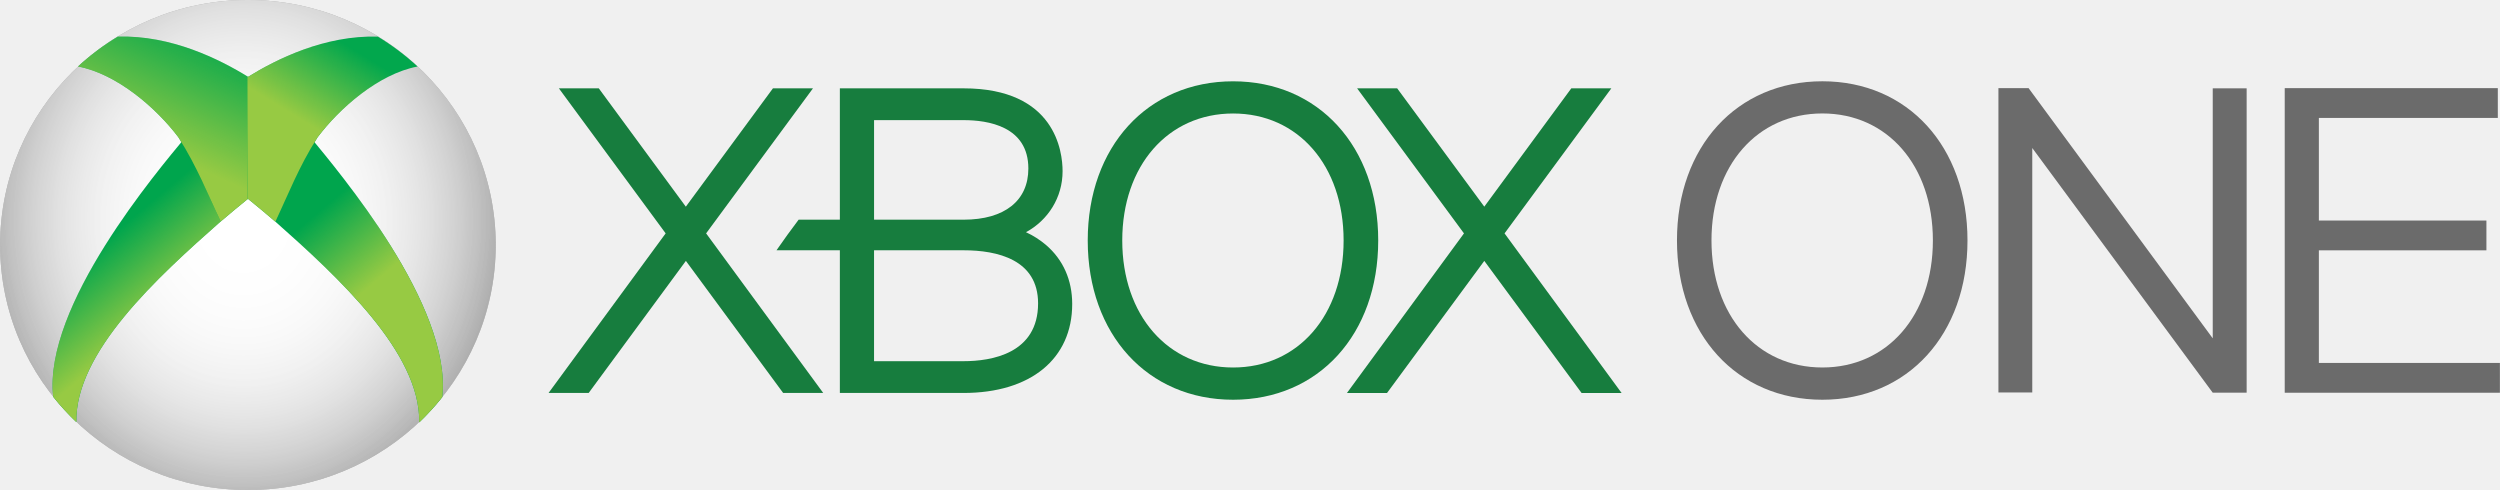
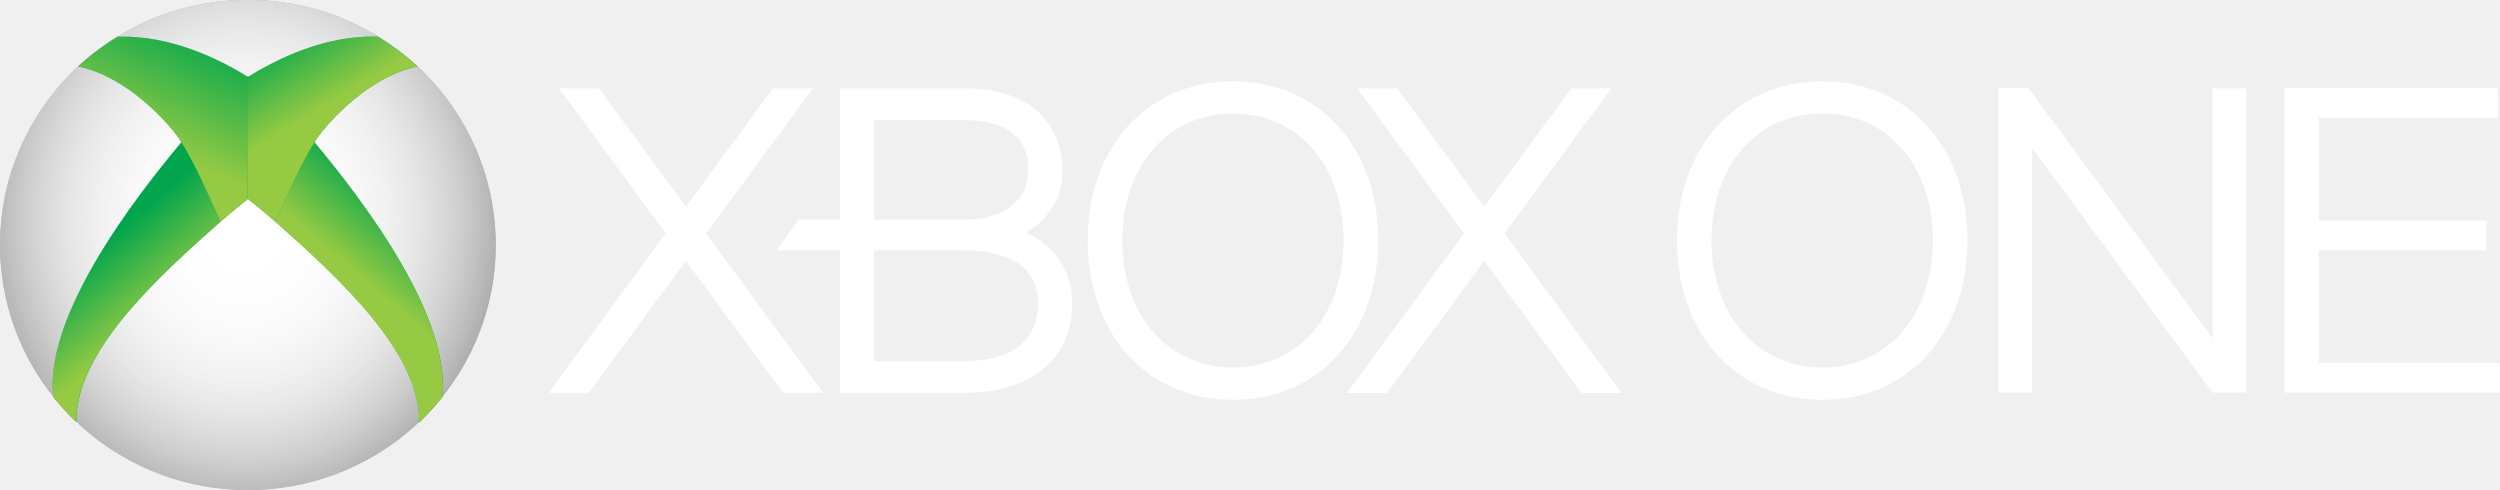
- <svg xmlns="http://www.w3.org/2000/svg" width="2500" height="490" viewBox="11.272 1.898 170.175 33.357">
-   <path fill="#6b6b6b" d="M161.898 7.912V24.93L149.363 7.899l-2.054-.003v20.719h2.304V11.974l12.283 16.655 2.311.002V7.912zM135.324 7.431c-5.826 0-9.898 4.456-9.898 10.835 0 6.389 4.072 10.844 9.898 10.844 5.82 0 9.879-4.455 9.879-10.844 0-6.379-4.058-10.835-9.879-10.835m0 19.484c-4.438 0-7.549-3.557-7.549-8.649 0-5.088 3.111-8.645 7.549-8.645 4.432 0 7.523 3.557 7.523 8.645.001 5.092-3.091 8.649-7.523 8.649M169.123 26.604v-7.666h11.406v-2.029h-11.406V9.925h12.182V7.898h-14.506v20.735h14.648v-2.029z" />
-   <path fill="#177d3e" d="M118.932 28.65l-6.623-8.992-6.621 8.992h-2.728l7.966-10.864-7.274-9.874h2.727l5.93 8.054 5.923-8.054h2.725l-7.269 9.874 7.968 10.864zM82.467 18.57a5.956 5.956 0 0 0-1.358-.865c1.505-.817 2.492-2.361 2.492-4.152 0-1.327-.489-5.641-6.741-5.641h-8.421v8.94h-2.806a60.799 60.799 0 0 0-1.506 2.081h4.312v9.715l8.421.001c4.562 0 7.396-2.317 7.396-6.054 0-1.632-.617-3.021-1.789-4.025m-11.7-8.494h6.093c1.65 0 4.411.411 4.411 3.296 0 2.181-1.609 3.481-4.411 3.481h-6.093v-6.777zm6.092 16.41h-6.093v-7.55h6.093c2.311 0 5.074.638 5.074 3.614.001 3.423-3.177 3.936-5.074 3.936" />
-   <path d="M95.209 7.433c-5.824 0-9.896 4.456-9.896 10.835 0 6.389 4.071 10.842 9.896 10.842 5.82 0 9.879-4.453 9.879-10.842 0-6.379-4.059-10.835-9.879-10.835m0 19.483c-4.438 0-7.546-3.557-7.546-8.648 0-5.088 3.108-8.644 7.546-8.644 4.431 0 7.523 3.556 7.523 8.644 0 5.091-3.092 8.648-7.523 8.648M67.306 28.648l-7.972-10.863 7.274-9.873h-2.725l-5.93 8.056-5.925-8.056h-2.717l7.269 9.873-7.971 10.863h2.731l6.617-8.99 6.621 8.99z" fill="#177d3e" />
+ <svg xmlns="http://www.w3.org/2000/svg" version="1.1" id="Capa_1" x="0px" y="0px" viewBox="0 0 2500 490" style="enable-background:new 0 0 2500 490;" xml:space="preserve">
+   <style type="text/css">
+ 	.st0{fill:#FFFFFF;}
+ 	.st1{fill:#666666;}
+ 	.st2{fill:url(#SVGID_1_);}
+ 	.st3{fill:url(#SVGID_2_);}
+ 	.st4{fill:url(#SVGID_3_);}
+ 	.st5{fill:#00A54D;}
+ 	.st6{fill:url(#SVGID_4_);}
+ 	.st7{fill:#02A74D;}
+ 	.st8{fill:url(#SVGID_5_);}
+ 	.st9{fill:url(#SVGID_6_);}
+ 	.st10{fill:url(#SVGID_7_);}
+ </style>
+   <path class="st0" d="M2212.7,88.3v250L2028.6,88.2l-30.2,0v304.4h33.8V148l180.4,244.7l33.9,0V88.3H2212.7z M1822.4,81.3  c-85.6,0-145.4,65.5-145.4,159.2c0,93.9,59.8,159.3,145.4,159.3c85.5,0,145.1-65.4,145.1-159.3  C1967.5,146.7,1907.9,81.3,1822.4,81.3 M1822.4,367.5c-65.2,0-110.9-52.3-110.9-127.1c0-74.7,45.7-127,110.9-127  c65.1,0,110.5,52.3,110.5,127C1932.9,315.2,1887.5,367.5,1822.4,367.5 M2318.9,362.9V250.3h167.5v-29.8h-167.5V117.9h178.9V88.1  h-213.1v304.6h215.2v-29.8H2318.9z" />
+   <path class="st0" d="M1581.6,393l-97.3-132.1L1387,393H1347l117-159.6l-106.9-145h40.1l87.1,118.3l87-118.3h40l-106.8,145l117,159.6  H1581.6z M1045.9,244.9c-6-5.1-12.8-9.4-19.9-12.7c22.1-12,36.6-34.7,36.6-61c0-19.5-7.2-82.9-99-82.9H839.9v131.3h-41.2  c-7.6,10-15,20.2-22.1,30.6h63.3v142.7l123.7,0c67,0,108.6-34,108.6-88.9C1072.2,280.1,1063.1,259.7,1045.9,244.9 M874.1,120.1h89.5  c24.2,0,64.8,6,64.8,48.4c0,32-23.6,51.1-64.8,51.1h-89.5V120.1L874.1,120.1z M963.5,361.2H874V250.3h89.5  c33.9,0,74.5,9.4,74.5,53.1C1038.1,353.7,991.4,361.2,963.5,361.2" />
+   <path class="st0" d="M1233.1,81.3c-85.6,0-145.4,65.5-145.4,159.2c0,93.9,59.8,159.3,145.4,159.3c85.5,0,145.1-65.4,145.1-159.3  C1378.2,146.8,1318.6,81.3,1233.1,81.3 M1233.1,367.5c-65.2,0-110.8-52.3-110.8-127c0-74.7,45.7-127,110.8-127  c65.1,0,110.5,52.2,110.5,127C1343.6,315.3,1298.2,367.5,1233.1,367.5 M823.2,392.9L706.1,233.4L813,88.3h-40l-87.1,118.3l-87-118.3  h-39.9l106.8,145L548.6,392.9h40.1l97.2-132.1l97.3,132.1L823.2,392.9z" />
  <g transform="translate(-3.408 36.558)">
-     <path d="M48.42-17.981c0 9.212-7.553 16.679-16.87 16.679S14.68-8.769 14.68-17.981c0-9.211 7.553-16.679 16.87-16.679s16.87 7.467 16.87 16.679z" fill="#666" />
-     <radialGradient id="a" cx="-1186.125" cy="1608.61" r="14.351" gradientTransform="matrix(0 1.6935 1.5038 0 -2387.78 1988.934)" gradientUnits="userSpaceOnUse">
-       <stop offset="0" stop-color="#fff" />
-       <stop offset="1" stop-color="#fff" stop-opacity="0" />
+     <path class="st1" d="M499.1,208.4c0,135.3-111,245-247.8,245S3.5,343.8,3.5,208.4c0-135.3,111-245,247.8-245   S499.1,73.1,499.1,208.4L499.1,208.4z" />
+     <radialGradient id="SVGID_1_" cx="-1002.303" cy="-288.048" r="14.351" gradientTransform="matrix(0 24.8768 -22.0902 0 -6116.16 25116.277)" gradientUnits="userSpaceOnUse">
+       <stop offset="0" style="stop-color:#FFFFFF" />
+       <stop offset="1" style="stop-color:#FFFFFF;stop-opacity:0" />
    </radialGradient>
-     <path d="M48.42-17.981c0 9.212-7.553 16.679-16.87 16.679S14.68-8.769 14.68-17.981c0-9.211 7.553-16.679 16.87-16.679s16.87 7.467 16.87 16.679z" fill="url(#a)" />
-     <radialGradient id="b" cx="-1186.125" cy="1608.61" r="14.351" gradientTransform="matrix(0 1.6935 1.5038 0 -2387.78 1988.934)" gradientUnits="userSpaceOnUse">
-       <stop offset="0" stop-color="#fff" />
-       <stop offset="1" stop-color="#fff" stop-opacity="0" />
+     <path class="st2" d="M499.1,208.4c0,135.3-111,245-247.8,245S3.5,343.8,3.5,208.4c0-135.3,111-245,247.8-245   S499.1,73.1,499.1,208.4L499.1,208.4z" />
+     <radialGradient id="SVGID_2_" cx="-1002.303" cy="-288.048" r="14.351" gradientTransform="matrix(0 24.8768 -22.0902 0 -6116.16 25116.277)" gradientUnits="userSpaceOnUse">
+       <stop offset="0" style="stop-color:#FFFFFF" />
+       <stop offset="1" style="stop-color:#FFFFFF;stop-opacity:0" />
    </radialGradient>
-     <path d="M48.42-17.981c0 9.212-7.553 16.679-16.87 16.679S14.68-8.769 14.68-17.981c0-9.211 7.553-16.679 16.87-16.679s16.87 7.467 16.87 16.679z" fill="url(#b)" />
-     <radialGradient id="c" cx="-1186.125" cy="1608.61" r="14.351" gradientTransform="matrix(0 1.6935 1.5038 0 -2387.78 1988.934)" gradientUnits="userSpaceOnUse">
-       <stop offset="0" stop-color="#fff" />
-       <stop offset="1" stop-color="#fff" stop-opacity="0" />
+     <path class="st3" d="M499.1,208.4c0,135.3-111,245-247.8,245S3.5,343.8,3.5,208.4c0-135.3,111-245,247.8-245   S499.1,73.1,499.1,208.4L499.1,208.4z" />
+     <radialGradient id="SVGID_3_" cx="-1002.303" cy="-288.048" r="14.351" gradientTransform="matrix(0 24.8768 -22.0902 0 -6116.16 25116.277)" gradientUnits="userSpaceOnUse">
+       <stop offset="0" style="stop-color:#FFFFFF" />
+       <stop offset="1" style="stop-color:#FFFFFF;stop-opacity:0" />
    </radialGradient>
-     <path d="M48.42-17.981c0 9.212-7.553 16.679-16.87 16.679S14.68-8.769 14.68-17.981c0-9.211 7.553-16.679 16.87-16.679s16.87 7.467 16.87 16.679z" fill="url(#c)" />
-     <path d="M27.27-25.287c-1.863 2.258-9.666 11.435-8.974 17.64.482.61 1.013 1.182 1.574 1.72-.082-4.75 5.492-9.833 9.842-13.67l-2.443-5.69z" fill="#00a54d" />
+     <path class="st4" d="M499.1,208.4c0,135.3-111,245-247.8,245S3.5,343.8,3.5,208.4c0-135.3,111-245,247.8-245   S499.1,73.1,499.1,208.4L499.1,208.4z" />
+     <path class="st5" d="M188.5,101.1c-27.4,33.2-142,168-131.8,259.1c7.1,9,14.9,17.4,23.1,25.3c-1.2-69.8,80.7-144.4,144.6-200.8   L188.5,101.1L188.5,101.1z" />
    <g transform="matrix(1.0075 0 0 1.00084 1.107 -34.878)">
-       <linearGradient id="d" gradientUnits="userSpaceOnUse" x1="-1022.497" y1="1131.197" x2="-1026.453" y2="1135.837" gradientTransform="matrix(1.0075 0 0 -1.0008 1054.326 1153.657)">
-         <stop offset="0" stop-color="#97ca43" />
-         <stop offset="1" stop-color="#97ca43" stop-opacity="0" />
+       <linearGradient id="SVGID_4_" gradientUnits="userSpaceOnUse" x1="-878.125" y1="275.049" x2="-882.082" y2="270.409" gradientTransform="matrix(14.9107 0 0 14.7137 13253.37 -3735.623)">
+         <stop offset="0" style="stop-color:#97CA43" />
+         <stop offset="1" style="stop-color:#97CA43;stop-opacity:0" />
      </linearGradient>
-       <path d="M25.967 9.583c-1.848 2.256-9.593 11.425-8.906 17.625.478.61 1.005 1.181 1.562 1.718-.081-4.745 5.451-9.825 9.769-13.658l-2.425-5.685z" fill="url(#d)" />
+       <path class="st6" d="M185.9,135.9C158.8,169,45,303.7,55.1,394.8c7,9,14.8,17.3,22.9,25.2c-1.2-69.7,80.1-144.3,143.5-200.6    L185.9,135.9z" />
    </g>
    <g transform="matrix(1.0075 0 0 1.00084 .968 -34.846)">
-       <path d="M21.561 2.677a16.832 16.832 0 0 0-2.687 2.031c2.656.508 5.32 2.862 6.781 4.812 1.272 2.002 1.963 3.837 2.861 5.731a91.424 91.424 0 0 1 1.896-1.587l-.004-8.226c-1.979-1.238-5.25-2.867-8.816-2.761-.008.005-.024-.005-.031 0z" fill="#02a74d" />
-       <linearGradient id="e" gradientUnits="userSpaceOnUse" x1="-1022.39" y1="1142.336" x2="-1018.766" y2="1150.379" gradientTransform="matrix(1.0075 0 0 -1.0008 1054.187 1153.625)">
-         <stop offset="0" stop-color="#97ca43" />
-         <stop offset="1" stop-color="#97ca43" stop-opacity="0" />
+       <path class="st7" d="M119.3,34.9C105.2,43.5,92,53.5,79.8,64.7c39,7.5,78.1,42,99.6,70.7c18.7,29.4,28.8,56.4,42,84.2    c9.2-7.9,18.5-15.7,27.9-23.3l-0.1-120.8c-29.1-18.2-77.1-42.1-129.5-40.6C119.7,35,119.4,34.8,119.3,34.9L119.3,34.9z" />
+       <linearGradient id="SVGID_5_" gradientUnits="userSpaceOnUse" x1="-877.934" y1="263.905" x2="-874.31" y2="255.862" gradientTransform="matrix(14.9107 0 0 14.7137 13247.382 -3735.185)">
+         <stop offset="0" style="stop-color:#97CA43" />
+         <stop offset="1" style="stop-color:#97CA43;stop-opacity:0" />
      </linearGradient>
-       <path d="M21.561 2.677a16.832 16.832 0 0 0-2.687 2.031c2.656.508 5.32 2.862 6.781 4.812 1.272 2.002 1.963 3.837 2.861 5.731a91.424 91.424 0 0 1 1.896-1.587l-.004-8.226c-1.979-1.238-5.25-2.867-8.816-2.761-.008.005-.024-.005-.031 0z" fill="url(#e)" />
+       <path class="st8" d="M119.3,34.9C105.2,43.5,92,53.5,79.8,64.7c39,7.5,78.1,42,99.6,70.7c18.7,29.4,28.8,56.4,42,84.2    c9.2-7.9,18.5-15.7,27.9-23.3l-0.1-120.8c-29.1-18.2-77.1-42.1-129.5-40.6C119.7,35,119.4,34.8,119.3,34.9L119.3,34.9z" />
    </g>
    <g>
-       <path d="M35.837-25.28c1.856 2.26 9.633 11.445 8.943 17.654-.48.61-1.009 1.183-1.568 1.722.081-4.754-5.474-9.842-9.81-13.682l2.435-5.695z" fill="#00a54d" />
+       <path class="st5" d="M314.3,101.2c27.3,33.2,141.5,168.1,131.4,259.3c-7.1,9-14.8,17.4-23,25.3c1.2-69.8-80.4-144.6-144.1-201    L314.3,101.2L314.3,101.2z" />
      <g transform="matrix(-1.00417 0 0 1.00169 61.912 -34.88)">
-         <linearGradient id="f" gradientUnits="userSpaceOnUse" x1="1745.975" y1="1130.484" x2="1742.02" y2="1135.124" gradientTransform="matrix(-1.0042 0 0 -1.0017 1777.409 1153.894)">
-           <stop offset="0" stop-color="#97ca43" />
-           <stop offset="1" stop-color="#97ca43" stop-opacity="0" />
+         <linearGradient id="SVGID_6_" gradientUnits="userSpaceOnUse" x1="-1817.417" y1="273.632" x2="-1821.372" y2="268.992" gradientTransform="matrix(14.8128 0 0 14.7394 26610.658 -3749.294)">
+           <stop offset="0" style="stop-color:#97CA43" />
+           <stop offset="1" style="stop-color:#97CA43;stop-opacity:0" />
        </linearGradient>
-         <path d="M25.967 9.583c-1.848 2.256-9.593 11.426-8.906 17.625a16.95 16.95 0 0 0 1.562 1.719c-.081-4.746 5.451-9.825 9.769-13.659l-2.425-5.685z" fill="url(#f)" />
+         <path class="st9" d="M-251.3,135.9c-27.1,33.1-140.9,167.8-130.8,258.9c7.1,8.9,14.7,17.4,22.9,25.3     c-1.2-69.7,80.1-144.3,143.5-200.6L-251.3,135.9z" />
      </g>
      <g transform="matrix(-1.00417 0 0 1.00169 62.051 -34.848)">
-         <path d="M21.561 2.677a16.945 16.945 0 0 0-2.688 2.031c2.656.508 5.321 2.862 6.781 4.812 1.272 2.002 1.964 3.837 2.862 5.732.608-.519 1.226-1.047 1.896-1.587l-.004-8.227c-1.979-1.238-5.25-2.867-8.816-2.761-.007.005-.024-.005-.031 0z" fill="#02a74d" />
-         <linearGradient id="g" gradientUnits="userSpaceOnUse" x1="1746.11" y1="1141.965" x2="1749.206" y2="1147.008" gradientTransform="matrix(-1.0042 0 0 -1.0017 1777.548 1153.863)">
-           <stop offset="0" stop-color="#97ca43" />
-           <stop offset="1" stop-color="#97ca43" stop-opacity="0" />
+         <path class="st7" d="M-317.9,34.9c-14.1,8.6-27.3,18.6-39.5,29.8c39,7.5,78.2,42,99.6,70.7c18.7,29.4,28.9,56.4,42,84.2     c8.9-7.6,18-15.4,27.9-23.3L-188,75.4c-29.1-18.2-77.1-42.1-129.5-40.6C-317.6,34.9-317.8,34.8-317.9,34.9L-317.9,34.9z" />
+         <linearGradient id="SVGID_7_" gradientUnits="userSpaceOnUse" x1="-1812.729" y1="262.392" x2="-1809.633" y2="257.348" gradientTransform="matrix(14.8128 0 0 14.7394 26608.752 -3748.841)">
+           <stop offset="0" style="stop-color:#97CA43" />
+           <stop offset="1" style="stop-color:#97CA43;stop-opacity:0" />
        </linearGradient>
-         <path d="M21.561 2.677a16.945 16.945 0 0 0-2.688 2.031c2.656.508 5.321 2.862 6.781 4.812 1.272 2.002 1.964 3.837 2.862 5.732.608-.519 1.226-1.047 1.896-1.587l-.004-8.227c-1.979-1.238-5.25-2.867-8.816-2.761-.007.005-.024-.005-.031 0z" fill="url(#g)" />
+         <path class="st10" d="M-317.9,34.9c-14.1,8.6-27.3,18.6-39.5,29.8c39,7.5,78.2,42,99.6,70.7c18.7,29.4,28.9,56.4,42,84.2     c8.9-7.6,18-15.4,27.9-23.3L-188,75.4c-29.1-18.2-77.1-42.1-129.5-40.6C-317.6,34.9-317.8,34.8-317.9,34.9L-317.9,34.9z" />
      </g>
    </g>
  </g>
</svg>
